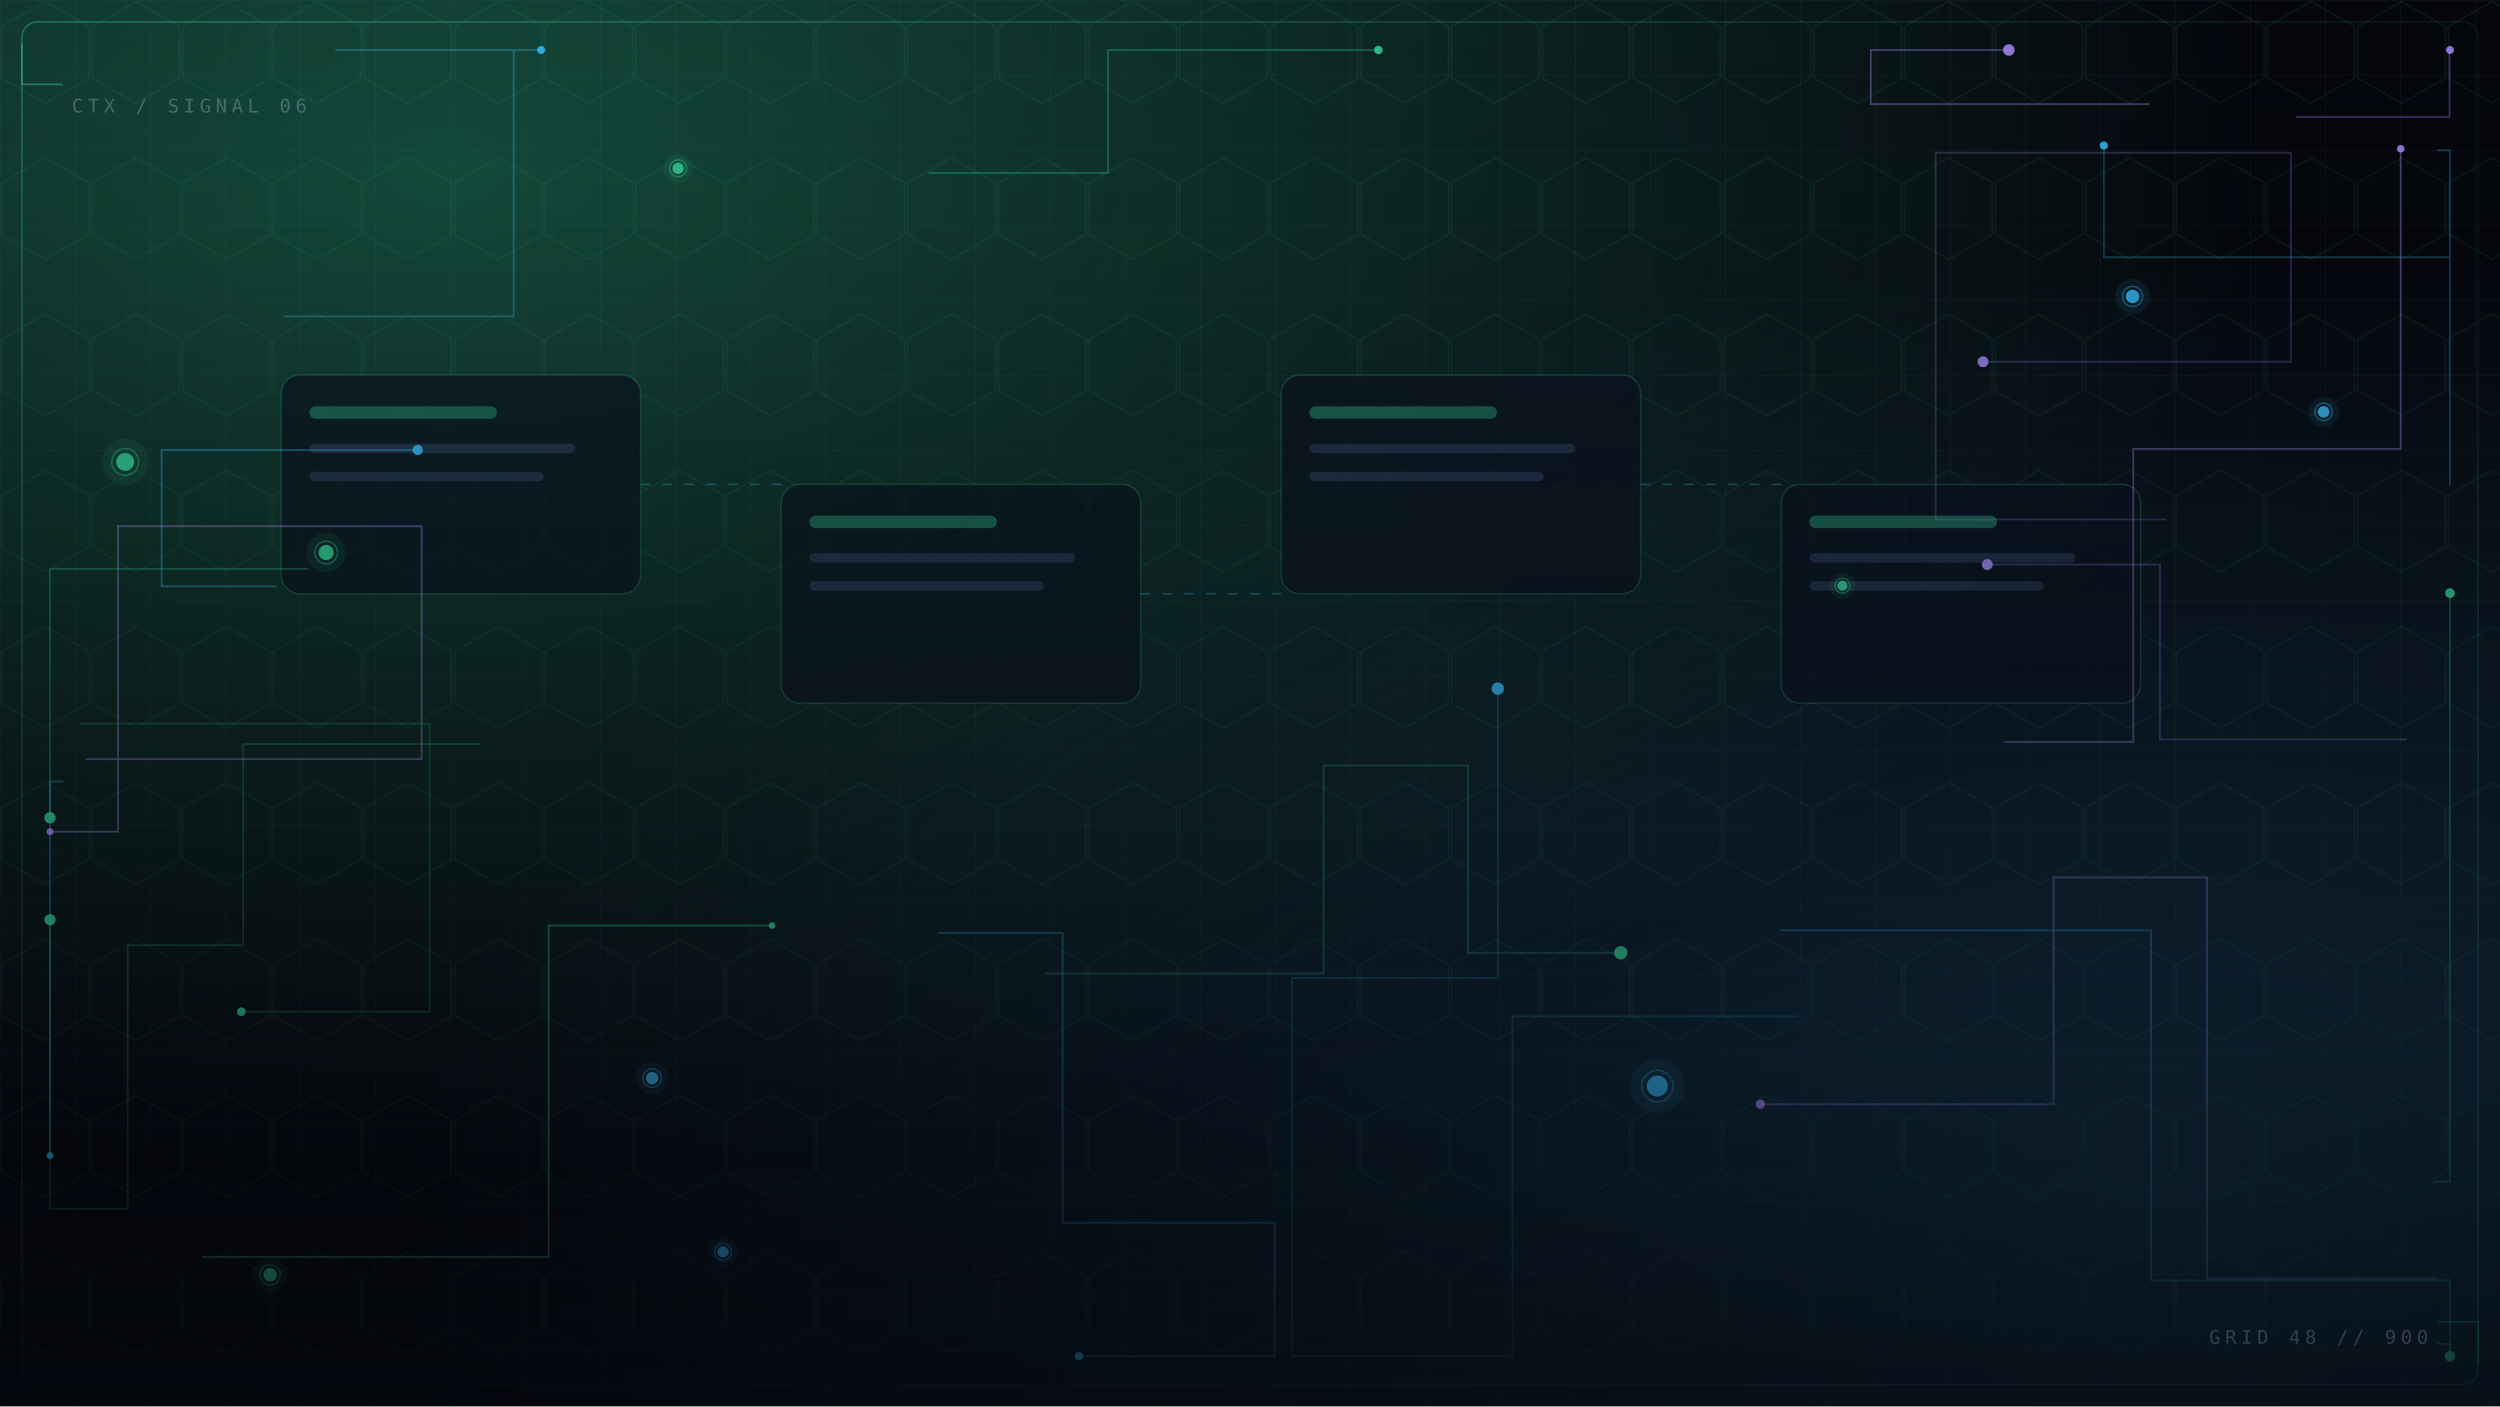
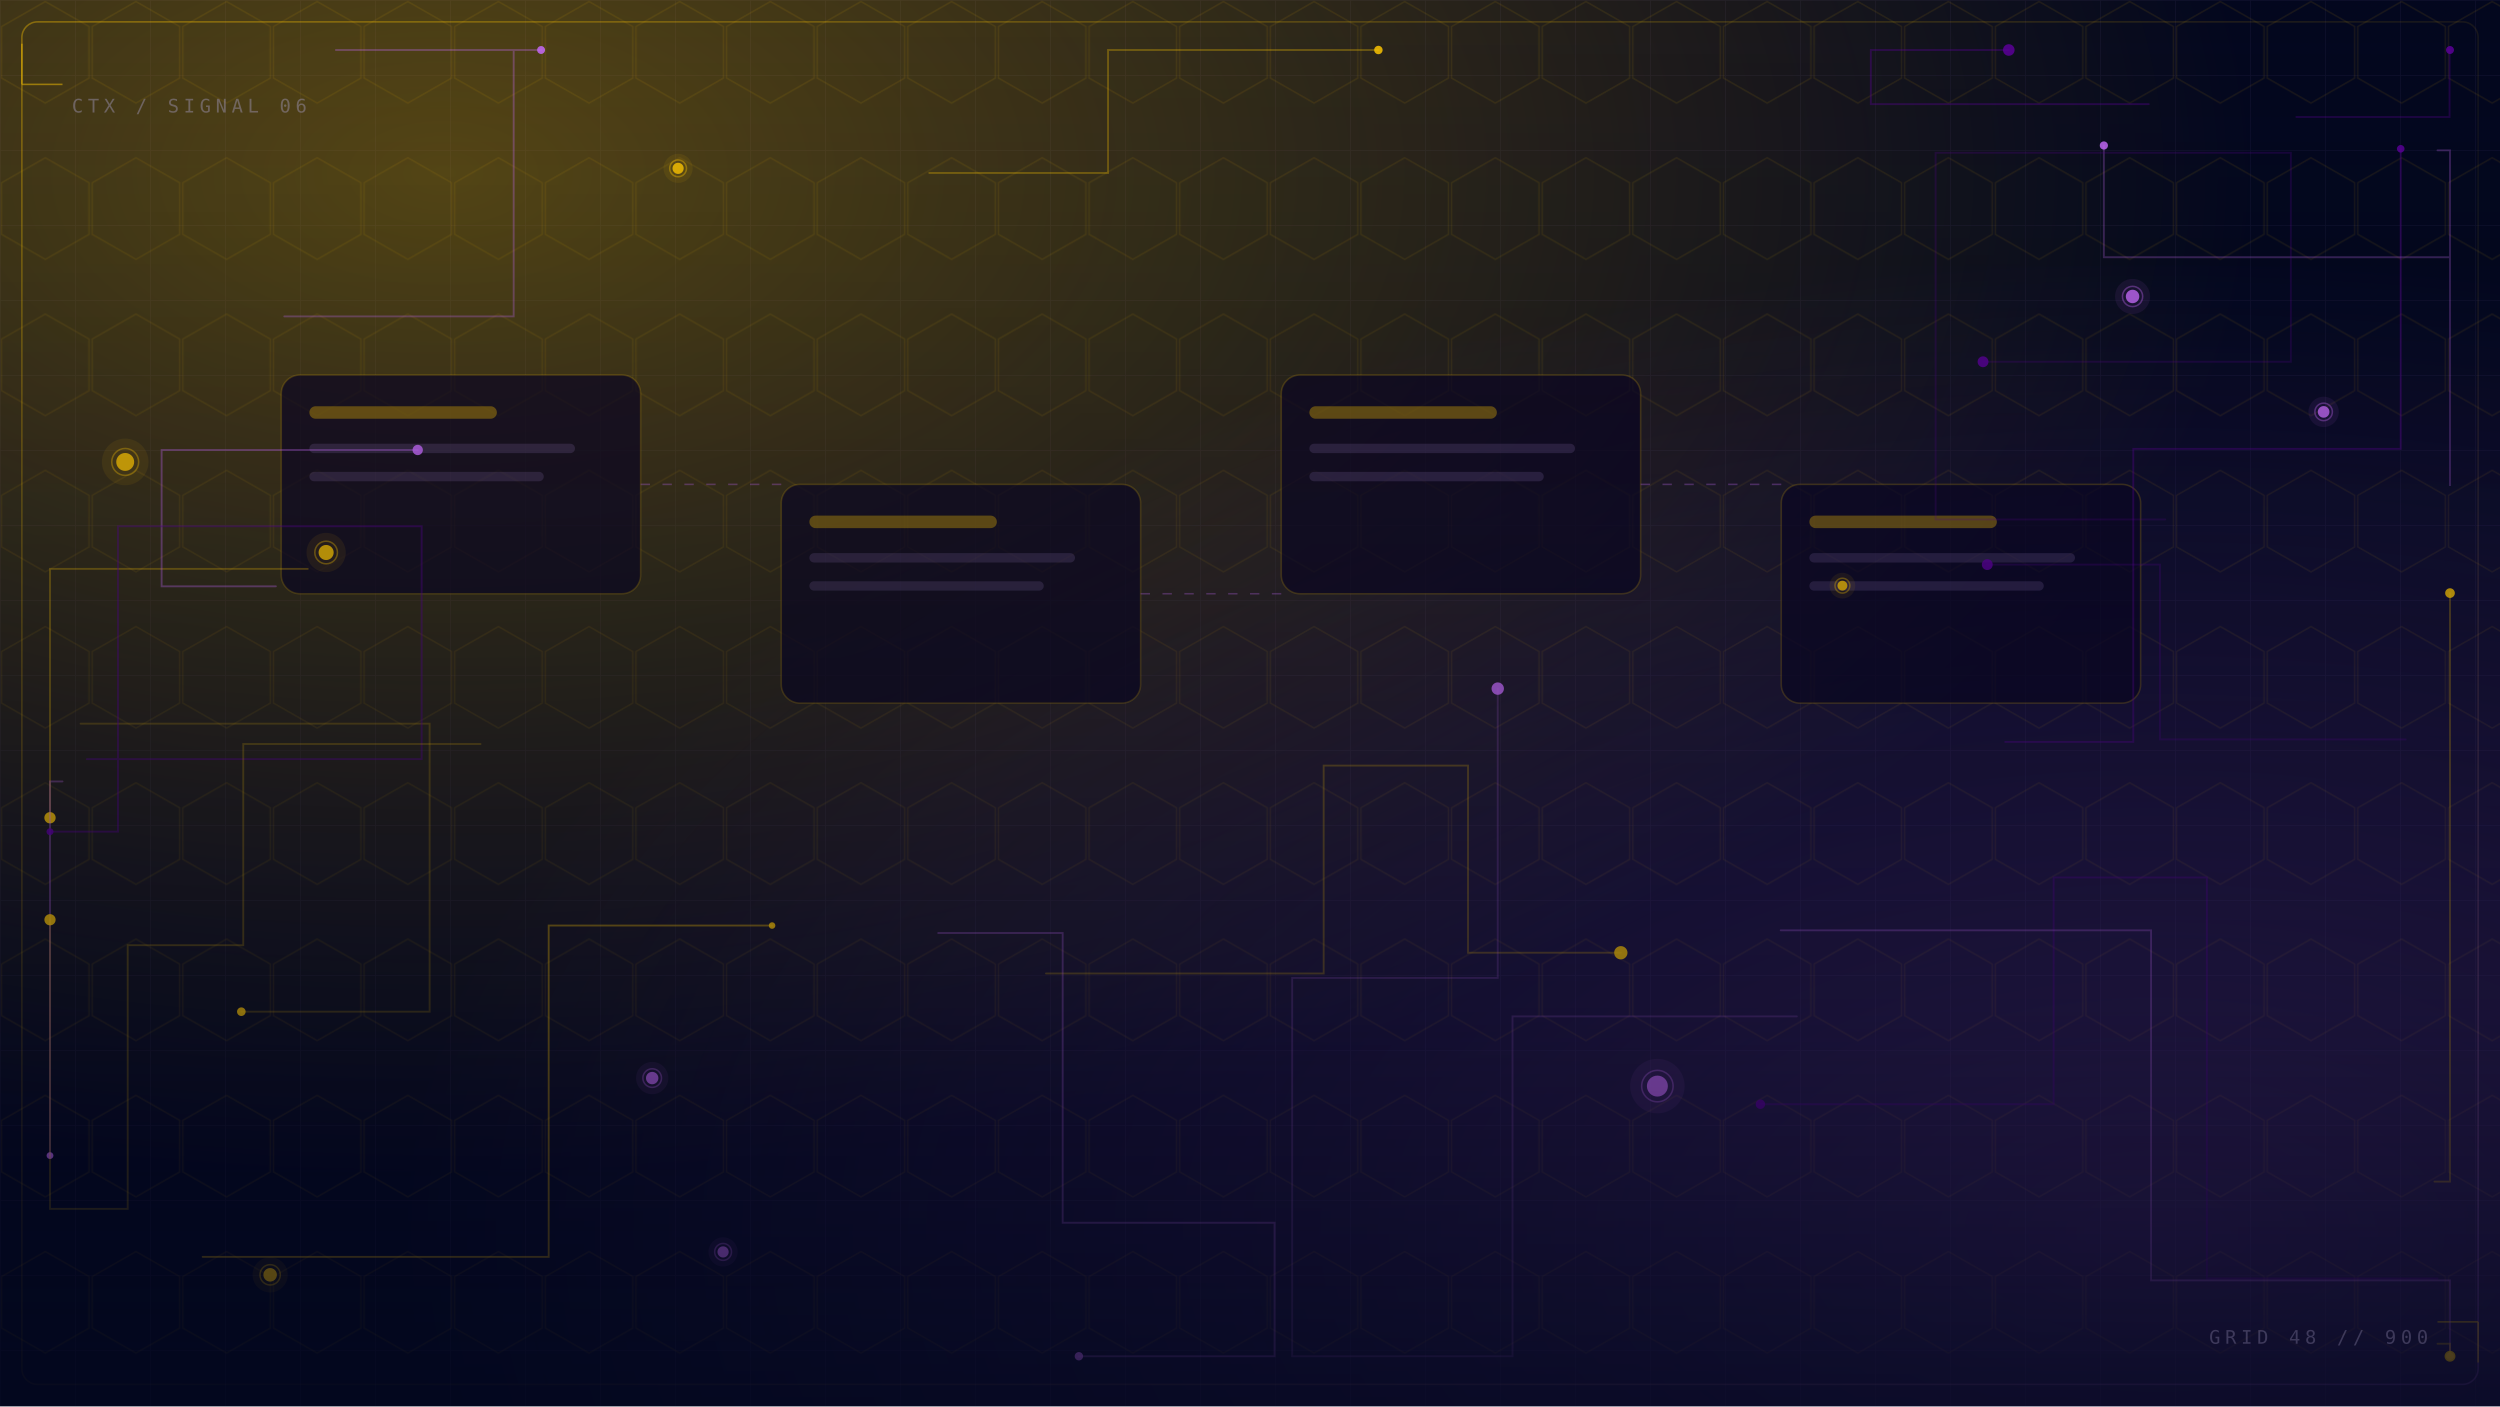
<svg xmlns="http://www.w3.org/2000/svg" viewBox="0 0 1600 900" width="1600" height="900" role="img" aria-label="Decorative engineering background">
  <defs>
    <radialGradient id="glowA" cx="18%" cy="12%" r="72%">
-       <stop offset="0" stop-color="#34d399" stop-opacity=".34" />
-       <stop offset="1" stop-color="#34d399" stop-opacity="0" />
+       <stop offset="0" stop-color="#fdc500" stop-opacity=".34" />
+       <stop offset="1" stop-color="#fdc500" stop-opacity="0" />
    </radialGradient>
    <radialGradient id="glowB" cx="86%" cy="88%" r="70%">
-       <stop offset="0" stop-color="#38bdf8" stop-opacity=".24" />
-       <stop offset="1" stop-color="#38bdf8" stop-opacity="0" />
+       <stop offset="0" stop-color="#c86bfa" stop-opacity=".24" />
+       <stop offset="1" stop-color="#c86bfa" stop-opacity="0" />
    </radialGradient>
    <linearGradient id="edge" x1="0" y1="0" x2="1" y2="1">
-       <stop offset="0" stop-color="#34d399" stop-opacity=".55" />
-       <stop offset=".55" stop-color="#34d399" stop-opacity=".08" />
-       <stop offset="1" stop-color="#38bdf8" stop-opacity=".4" />
+       <stop offset="0" stop-color="#fdc500" stop-opacity=".55" />
+       <stop offset=".55" stop-color="#fdc500" stop-opacity=".08" />
+       <stop offset="1" stop-color="#c86bfa" stop-opacity=".4" />
    </linearGradient>
    <pattern id="gridP" width="48" height="48" patternUnits="userSpaceOnUse">
-       <path d="M48 0H0v48" fill="none" stroke="#8fb4ff" stroke-opacity=".06" />
+       <path d="M48 0H0v48" fill="none" stroke="#c9a2ff" stroke-opacity=".06" />
    </pattern>
    <pattern id="hexP" width="58" height="100" patternUnits="userSpaceOnUse">
-       <path d="M29 1 57 17v33L29 66 1 50V17Z" fill="none" stroke="#34d399" stroke-opacity=".1" />
+       <path d="M29 1 57 17v33L29 66 1 50V17Z" fill="none" stroke="#fdc500" stroke-opacity=".1" />
    </pattern>
    <linearGradient id="fade" x1="0" y1="0" x2="0" y2="1">
-       <stop offset="0" stop-color="#05070d" stop-opacity="0" />
-       <stop offset=".72" stop-color="#05070d" stop-opacity=".45" />
-       <stop offset="1" stop-color="#05070d" stop-opacity=".92" />
+       <stop offset="0" stop-color="#03071e" stop-opacity="0" />
+       <stop offset=".72" stop-color="#03071e" stop-opacity=".45" />
+       <stop offset="1" stop-color="#03071e" stop-opacity=".92" />
    </linearGradient>
  </defs>
-   <rect width="1600" height="900" fill="#05070d" />
+   <rect width="1600" height="900" fill="#03071e" />
  <rect width="1600" height="900" fill="url(#gridP)" />
  <rect width="1600" height="900" fill="url(#hexP)" opacity=".85" />
  <rect width="1600" height="900" fill="url(#glowA)" />
  <rect width="1600" height="900" fill="url(#glowB)" />
  <rect x="14" y="14" width="1572" height="872" rx="10" fill="none" stroke="url(#edge)" stroke-opacity=".7" />
-   <g stroke="#34d399" stroke-opacity=".5" fill="none" stroke-width="1">
+   <g stroke="#fdc500" stroke-opacity=".5" fill="none" stroke-width="1">
    <path d="M14 54h26M14 54v-26M1586 846h-26M1586 846v26" />
  </g>
  <g>
-     <rect x="180" y="240" width="230" height="140" rx="12" fill="#0b1220" fill-opacity=".7" stroke="#34d399" stroke-opacity=".22" />
-     <rect x="198" y="260" width="120" height="8" rx="4" fill="#34d399" fill-opacity=".38" />
-     <rect x="198" y="284" width="170" height="6" rx="3" fill="#8fb4ff" fill-opacity=".16" />
-     <rect x="198" y="302" width="150" height="6" rx="3" fill="#8fb4ff" fill-opacity=".16" />
+     <rect x="180" y="240" width="230" height="140" rx="12" fill="#0b0522" fill-opacity=".7" stroke="#fdc500" stroke-opacity=".22" />
+     <rect x="198" y="260" width="120" height="8" rx="4" fill="#fdc500" fill-opacity=".38" />
+     <rect x="198" y="284" width="170" height="6" rx="3" fill="#c9a2ff" fill-opacity=".16" />
+     <rect x="198" y="302" width="150" height="6" rx="3" fill="#c9a2ff" fill-opacity=".16" />
  </g>
-   <path d="M410 310h90" stroke="#38bdf8" stroke-opacity=".35" stroke-dasharray="6 8" />
+   <path d="M410 310h90" stroke="#c86bfa" stroke-opacity=".35" stroke-dasharray="6 8" />
  <g>
-     <rect x="500" y="310" width="230" height="140" rx="12" fill="#0b1220" fill-opacity=".7" stroke="#34d399" stroke-opacity=".22" />
-     <rect x="518" y="330" width="120" height="8" rx="4" fill="#34d399" fill-opacity=".38" />
-     <rect x="518" y="354" width="170" height="6" rx="3" fill="#8fb4ff" fill-opacity=".16" />
-     <rect x="518" y="372" width="150" height="6" rx="3" fill="#8fb4ff" fill-opacity=".16" />
+     <rect x="500" y="310" width="230" height="140" rx="12" fill="#0b0522" fill-opacity=".7" stroke="#fdc500" stroke-opacity=".22" />
+     <rect x="518" y="330" width="120" height="8" rx="4" fill="#fdc500" fill-opacity=".38" />
+     <rect x="518" y="354" width="170" height="6" rx="3" fill="#c9a2ff" fill-opacity=".16" />
+     <rect x="518" y="372" width="150" height="6" rx="3" fill="#c9a2ff" fill-opacity=".16" />
  </g>
-   <path d="M730 380h90" stroke="#38bdf8" stroke-opacity=".35" stroke-dasharray="6 8" />
+   <path d="M730 380h90" stroke="#c86bfa" stroke-opacity=".35" stroke-dasharray="6 8" />
  <g>
-     <rect x="820" y="240" width="230" height="140" rx="12" fill="#0b1220" fill-opacity=".7" stroke="#34d399" stroke-opacity=".22" />
-     <rect x="838" y="260" width="120" height="8" rx="4" fill="#34d399" fill-opacity=".38" />
-     <rect x="838" y="284" width="170" height="6" rx="3" fill="#8fb4ff" fill-opacity=".16" />
-     <rect x="838" y="302" width="150" height="6" rx="3" fill="#8fb4ff" fill-opacity=".16" />
+     <rect x="820" y="240" width="230" height="140" rx="12" fill="#0b0522" fill-opacity=".7" stroke="#fdc500" stroke-opacity=".22" />
+     <rect x="838" y="260" width="120" height="8" rx="4" fill="#fdc500" fill-opacity=".38" />
+     <rect x="838" y="284" width="170" height="6" rx="3" fill="#c9a2ff" fill-opacity=".16" />
+     <rect x="838" y="302" width="150" height="6" rx="3" fill="#c9a2ff" fill-opacity=".16" />
  </g>
-   <path d="M1050 310h90" stroke="#38bdf8" stroke-opacity=".35" stroke-dasharray="6 8" />
+   <path d="M1050 310h90" stroke="#c86bfa" stroke-opacity=".35" stroke-dasharray="6 8" />
  <g>
-     <rect x="1140" y="310" width="230" height="140" rx="12" fill="#0b1220" fill-opacity=".7" stroke="#34d399" stroke-opacity=".22" />
-     <rect x="1158" y="330" width="120" height="8" rx="4" fill="#34d399" fill-opacity=".38" />
-     <rect x="1158" y="354" width="170" height="6" rx="3" fill="#8fb4ff" fill-opacity=".16" />
-     <rect x="1158" y="372" width="150" height="6" rx="3" fill="#8fb4ff" fill-opacity=".16" />
+     <rect x="1140" y="310" width="230" height="140" rx="12" fill="#0b0522" fill-opacity=".7" stroke="#fdc500" stroke-opacity=".22" />
+     <rect x="1158" y="330" width="120" height="8" rx="4" fill="#fdc500" fill-opacity=".38" />
+     <rect x="1158" y="354" width="170" height="6" rx="3" fill="#c9a2ff" fill-opacity=".16" />
+     <rect x="1158" y="372" width="150" height="6" rx="3" fill="#c9a2ff" fill-opacity=".16" />
  </g>
-   <path d="M669.43 623.03 L847.15 623.03 L847.15 489.98 L939.53 489.98 L939.53 609.76 L1037.33 609.76" fill="none" stroke="#34d399" stroke-opacity="0.27" stroke-width="1.2" stroke-linecap="round" />
-   <circle cx="1037.33" cy="609.76" r="4.26" fill="#34d399" fill-opacity=".85" />
-   <path d="M181.95 202.49 L328.75 202.49 L328.75 32 L214.51 32 L214.51 32 L346.3 32" fill="none" stroke="#38bdf8" stroke-opacity="0.32" stroke-width="1.2" stroke-linecap="round" />
-   <circle cx="346.3" cy="32" r="2.54" fill="#38bdf8" fill-opacity=".85" />
-   <path d="M1560 818.24 L1412.41 818.24 L1412.41 561.59 L1314.32 561.59 L1314.32 706.71 L1126.65 706.71" fill="none" stroke="#a78bfa" stroke-opacity="0.36" stroke-width="1.2" stroke-linecap="round" />
-   <circle cx="1126.65" cy="706.71" r="3.01" fill="#a78bfa" fill-opacity=".85" />
-   <path d="M196.96 364.09 L32 364.09 L32 523.36 L32 523.36" fill="none" stroke="#34d399" stroke-opacity="0.32" stroke-width="1.2" stroke-linecap="round" />
-   <circle cx="32" cy="523.36" r="3.62" fill="#34d399" fill-opacity=".85" />
-   <path d="M176.55 375.24 L103.44 375.24 L103.44 287.99 L267.34 287.99" fill="none" stroke="#38bdf8" stroke-opacity="0.39" stroke-width="1.2" stroke-linecap="round" />
-   <circle cx="267.34" cy="287.99" r="3.3" fill="#38bdf8" fill-opacity=".85" />
-   <path d="M1375.2 66.63 L1197.33 66.63 L1197.33 32 L1285.63 32" fill="none" stroke="#a78bfa" stroke-opacity="0.36" stroke-width="1.2" stroke-linecap="round" />
-   <circle cx="1285.63" cy="32" r="3.71" fill="#a78bfa" fill-opacity=".85" />
-   <path d="M129.71 804.4 L351.16 804.4 L351.16 592.35 L494.13 592.35" fill="none" stroke="#34d399" stroke-opacity="0.43" stroke-width="1.2" stroke-linecap="round" />
-   <circle cx="494.13" cy="592.35" r="2.1" fill="#34d399" fill-opacity=".85" />
-   <path d="M600.45 597.13 L680.11 597.13 L680.11 782.57 L815.72 782.57 L815.72 868 L690.49 868" fill="none" stroke="#38bdf8" stroke-opacity="0.32" stroke-width="1.2" stroke-linecap="round" />
-   <circle cx="690.49" cy="868" r="2.68" fill="#38bdf8" fill-opacity=".85" />
-   <path d="M1539.63 473.23 L1382.36 473.23 L1382.36 361.33 L1271.86 361.33" fill="none" stroke="#a78bfa" stroke-opacity="0.27" stroke-width="1.2" stroke-linecap="round" />
-   <circle cx="1271.86" cy="361.33" r="3.48" fill="#a78bfa" fill-opacity=".85" />
-   <path d="M51.57 463.16 L274.96 463.16 L274.96 647.48 L154.45 647.48" fill="none" stroke="#34d399" stroke-opacity="0.21" stroke-width="1.2" stroke-linecap="round" />
-   <circle cx="154.45" cy="647.48" r="2.75" fill="#34d399" fill-opacity=".85" />
-   <path d="M40 500.12 L32 500.12 L32 739.57 L32 739.57" fill="none" stroke="#38bdf8" stroke-opacity="0.33" stroke-width="1.2" stroke-linecap="round" />
-   <circle cx="32" cy="739.57" r="2.19" fill="#38bdf8" fill-opacity=".85" />
-   <path d="M55.59 485.86 L269.86 485.86 L269.86 336.8 L75.51 336.8 L75.51 532.28 L32 532.28" fill="none" stroke="#a78bfa" stroke-opacity="0.41" stroke-width="1.2" stroke-linecap="round" />
-   <circle cx="32" cy="532.28" r="2.24" fill="#a78bfa" fill-opacity=".85" />
-   <path d="M1558.06 756.22 L1568 756.22 L1568 619.52 L1568 619.52 L1568 379.58" fill="none" stroke="#34d399" stroke-opacity="0.29" stroke-width="1.2" stroke-linecap="round" />
-   <circle cx="1568" cy="379.58" r="3.1" fill="#34d399" fill-opacity=".85" />
-   <path d="M1149.96 650.5 L968.01 650.5 L968.01 868 L826.99 868 L826.99 625.89 L958.55 625.89 L958.55 440.71" fill="none" stroke="#38bdf8" stroke-opacity="0.21" stroke-width="1.2" stroke-linecap="round" />
-   <circle cx="958.55" cy="440.71" r="3.97" fill="#38bdf8" fill-opacity=".85" />
-   <path d="M1283.34 474.84 L1365.29 474.84 L1365.29 287.29 L1536.46 287.29 L1536.46 95.23" fill="none" stroke="#a78bfa" stroke-opacity="0.39" stroke-width="1.2" stroke-linecap="round" />
-   <circle cx="1536.46" cy="95.23" r="2.43" fill="#a78bfa" fill-opacity=".85" />
-   <path d="M594.74 110.7 L709.14 110.7 L709.14 32 L882.17 32" fill="none" stroke="#34d399" stroke-opacity="0.31" stroke-width="1.2" stroke-linecap="round" />
-   <circle cx="882.17" cy="32" r="2.7" fill="#34d399" fill-opacity=".85" />
-   <path d="M1560 96.2 L1568 96.2 L1568 311.04 L1568 311.04 L1568 164.63 L1346.47 164.63 L1346.47 93.12" fill="none" stroke="#38bdf8" stroke-opacity="0.27" stroke-width="1.2" stroke-linecap="round" />
-   <circle cx="1346.47" cy="93.12" r="2.62" fill="#38bdf8" fill-opacity=".85" />
-   <path d="M1469.66 74.87 L1567.71 74.87 L1567.71 32 L1568 32" fill="none" stroke="#a78bfa" stroke-opacity="0.31" stroke-width="1.2" stroke-linecap="round" />
-   <circle cx="1568" cy="32" r="2.55" fill="#a78bfa" fill-opacity=".85" />
-   <path d="M307.52 476.17 L155.68 476.17 L155.68 604.91 L81.73 604.91 L81.73 773.66 L32 773.66 L32 588.64" fill="none" stroke="#34d399" stroke-opacity="0.24" stroke-width="1.2" stroke-linecap="round" />
-   <circle cx="32" cy="588.64" r="3.6" fill="#34d399" fill-opacity=".85" />
-   <path d="M1139.67 595.4 L1376.68 595.4 L1376.68 819.45 L1568 819.45 L1568 868" fill="none" stroke="#38bdf8" stroke-opacity="0.32" stroke-width="1.2" stroke-linecap="round" />
-   <circle cx="1568" cy="868" r="2.48" fill="#38bdf8" fill-opacity=".85" />
-   <path d="M1385.73 332.44 L1238.8 332.44 L1238.8 97.81 L1466.16 97.81 L1466.16 231.53 L1269.14 231.53" fill="none" stroke="#a78bfa" stroke-opacity="0.24" stroke-width="1.2" stroke-linecap="round" />
-   <circle cx="1269.14" cy="231.53" r="3.48" fill="#a78bfa" fill-opacity=".85" />
-   <path d="M1560 860 L1568 860 L1568 868 L1568 868 L1568 868" fill="none" stroke="#34d399" stroke-opacity="0.38" stroke-width="1.2" stroke-linecap="round" />
-   <circle cx="1568" cy="868" r="3.48" fill="#34d399" fill-opacity=".85" />
+   <path d="M669.43 623.03 L847.15 623.03 L847.15 489.98 L939.53 489.98 L939.53 609.76 L1037.33 609.76" fill="none" stroke="#fdc500" stroke-opacity="0.27" stroke-width="1.2" stroke-linecap="round" />
+   <circle cx="1037.33" cy="609.76" r="4.26" fill="#fdc500" fill-opacity=".85" />
+   <path d="M181.95 202.49 L328.75 202.49 L328.75 32 L214.51 32 L214.51 32 L346.3 32" fill="none" stroke="#c86bfa" stroke-opacity="0.32" stroke-width="1.2" stroke-linecap="round" />
+   <circle cx="346.3" cy="32" r="2.54" fill="#c86bfa" fill-opacity=".85" />
+   <path d="M1560 818.24 L1412.41 818.24 L1412.41 561.59 L1314.32 561.59 L1314.32 706.71 L1126.65 706.71" fill="none" stroke="#5c0099" stroke-opacity="0.36" stroke-width="1.2" stroke-linecap="round" />
+   <circle cx="1126.65" cy="706.71" r="3.01" fill="#5c0099" fill-opacity=".85" />
+   <path d="M196.96 364.09 L32 364.09 L32 523.36 L32 523.36" fill="none" stroke="#fdc500" stroke-opacity="0.32" stroke-width="1.2" stroke-linecap="round" />
+   <circle cx="32" cy="523.36" r="3.62" fill="#fdc500" fill-opacity=".85" />
+   <path d="M176.55 375.24 L103.44 375.24 L103.44 287.99 L267.34 287.99" fill="none" stroke="#c86bfa" stroke-opacity="0.39" stroke-width="1.2" stroke-linecap="round" />
+   <circle cx="267.34" cy="287.99" r="3.3" fill="#c86bfa" fill-opacity=".85" />
+   <path d="M1375.2 66.63 L1197.33 66.63 L1197.33 32 L1285.63 32" fill="none" stroke="#5c0099" stroke-opacity="0.36" stroke-width="1.2" stroke-linecap="round" />
+   <circle cx="1285.63" cy="32" r="3.71" fill="#5c0099" fill-opacity=".85" />
+   <path d="M129.71 804.4 L351.16 804.4 L351.16 592.35 L494.13 592.35" fill="none" stroke="#fdc500" stroke-opacity="0.43" stroke-width="1.2" stroke-linecap="round" />
+   <circle cx="494.13" cy="592.35" r="2.1" fill="#fdc500" fill-opacity=".85" />
+   <path d="M600.45 597.13 L680.11 597.13 L680.11 782.57 L815.72 782.57 L815.72 868 L690.49 868" fill="none" stroke="#c86bfa" stroke-opacity="0.32" stroke-width="1.2" stroke-linecap="round" />
+   <circle cx="690.49" cy="868" r="2.68" fill="#c86bfa" fill-opacity=".85" />
+   <path d="M1539.63 473.23 L1382.36 473.23 L1382.36 361.33 L1271.86 361.33" fill="none" stroke="#5c0099" stroke-opacity="0.27" stroke-width="1.2" stroke-linecap="round" />
+   <circle cx="1271.86" cy="361.33" r="3.48" fill="#5c0099" fill-opacity=".85" />
+   <path d="M51.57 463.16 L274.96 463.16 L274.96 647.48 L154.45 647.48" fill="none" stroke="#fdc500" stroke-opacity="0.21" stroke-width="1.2" stroke-linecap="round" />
+   <circle cx="154.45" cy="647.48" r="2.75" fill="#fdc500" fill-opacity=".85" />
+   <path d="M40 500.12 L32 500.12 L32 739.57 L32 739.57" fill="none" stroke="#c86bfa" stroke-opacity="0.33" stroke-width="1.2" stroke-linecap="round" />
+   <circle cx="32" cy="739.57" r="2.19" fill="#c86bfa" fill-opacity=".85" />
+   <path d="M55.59 485.86 L269.86 485.86 L269.86 336.8 L75.51 336.8 L75.51 532.28 L32 532.28" fill="none" stroke="#5c0099" stroke-opacity="0.41" stroke-width="1.2" stroke-linecap="round" />
+   <circle cx="32" cy="532.28" r="2.24" fill="#5c0099" fill-opacity=".85" />
+   <path d="M1558.06 756.22 L1568 756.22 L1568 619.52 L1568 619.52 L1568 379.58" fill="none" stroke="#fdc500" stroke-opacity="0.29" stroke-width="1.2" stroke-linecap="round" />
+   <circle cx="1568" cy="379.58" r="3.1" fill="#fdc500" fill-opacity=".85" />
+   <path d="M1149.96 650.5 L968.01 650.5 L968.01 868 L826.99 868 L826.99 625.89 L958.55 625.89 L958.55 440.71" fill="none" stroke="#c86bfa" stroke-opacity="0.21" stroke-width="1.2" stroke-linecap="round" />
+   <circle cx="958.55" cy="440.71" r="3.97" fill="#c86bfa" fill-opacity=".85" />
+   <path d="M1283.34 474.84 L1365.29 474.84 L1365.29 287.29 L1536.46 287.29 L1536.46 95.23" fill="none" stroke="#5c0099" stroke-opacity="0.39" stroke-width="1.2" stroke-linecap="round" />
+   <circle cx="1536.46" cy="95.23" r="2.43" fill="#5c0099" fill-opacity=".85" />
+   <path d="M594.74 110.7 L709.14 110.7 L709.14 32 L882.17 32" fill="none" stroke="#fdc500" stroke-opacity="0.31" stroke-width="1.2" stroke-linecap="round" />
+   <circle cx="882.17" cy="32" r="2.7" fill="#fdc500" fill-opacity=".85" />
+   <path d="M1560 96.2 L1568 96.2 L1568 311.04 L1568 311.04 L1568 164.63 L1346.47 164.63 L1346.47 93.12" fill="none" stroke="#c86bfa" stroke-opacity="0.27" stroke-width="1.2" stroke-linecap="round" />
+   <circle cx="1346.47" cy="93.12" r="2.62" fill="#c86bfa" fill-opacity=".85" />
+   <path d="M1469.66 74.87 L1567.71 74.87 L1567.71 32 L1568 32" fill="none" stroke="#5c0099" stroke-opacity="0.31" stroke-width="1.2" stroke-linecap="round" />
+   <circle cx="1568" cy="32" r="2.55" fill="#5c0099" fill-opacity=".85" />
+   <path d="M307.52 476.17 L155.68 476.17 L155.68 604.91 L81.73 604.91 L81.73 773.66 L32 773.66 L32 588.64" fill="none" stroke="#fdc500" stroke-opacity="0.24" stroke-width="1.2" stroke-linecap="round" />
+   <circle cx="32" cy="588.64" r="3.6" fill="#fdc500" fill-opacity=".85" />
+   <path d="M1139.67 595.4 L1376.68 595.4 L1376.68 819.45 L1568 819.45 L1568 868" fill="none" stroke="#c86bfa" stroke-opacity="0.32" stroke-width="1.2" stroke-linecap="round" />
+   <circle cx="1568" cy="868" r="2.48" fill="#c86bfa" fill-opacity=".85" />
+   <path d="M1385.73 332.44 L1238.8 332.44 L1238.8 97.81 L1466.16 97.81 L1466.16 231.53 L1269.14 231.53" fill="none" stroke="#5c0099" stroke-opacity="0.24" stroke-width="1.2" stroke-linecap="round" />
+   <circle cx="1269.14" cy="231.53" r="3.48" fill="#5c0099" fill-opacity=".85" />
+   <path d="M1560 860 L1568 860 L1568 868 L1568 868 L1568 868" fill="none" stroke="#fdc500" stroke-opacity="0.38" stroke-width="1.2" stroke-linecap="round" />
+   <circle cx="1568" cy="868" r="3.48" fill="#fdc500" fill-opacity=".85" />
  <g>
-     <circle cx="1179.14" cy="374.82" r="8.23" fill="#34d399" fill-opacity=".09" />
-     <circle cx="1179.14" cy="374.82" r="4.75" fill="none" stroke="#34d399" stroke-opacity=".4" />
-     <circle cx="1179.14" cy="374.82" r="3.17" fill="#34d399" fill-opacity=".85" />
+     <circle cx="1179.14" cy="374.82" r="8.23" fill="#fdc500" fill-opacity=".09" />
+     <circle cx="1179.14" cy="374.82" r="4.75" fill="none" stroke="#fdc500" stroke-opacity=".4" />
+     <circle cx="1179.14" cy="374.82" r="3.17" fill="#fdc500" fill-opacity=".85" />
  </g>
  <g>
-     <circle cx="417.4" cy="689.97" r="10.32" fill="#38bdf8" fill-opacity=".09" />
-     <circle cx="417.4" cy="689.97" r="5.95" fill="none" stroke="#38bdf8" stroke-opacity=".4" />
-     <circle cx="417.4" cy="689.97" r="3.97" fill="#38bdf8" fill-opacity=".85" />
+     <circle cx="417.4" cy="689.97" r="10.32" fill="#c86bfa" fill-opacity=".09" />
+     <circle cx="417.4" cy="689.97" r="5.95" fill="none" stroke="#c86bfa" stroke-opacity=".4" />
+     <circle cx="417.4" cy="689.97" r="3.97" fill="#c86bfa" fill-opacity=".85" />
  </g>
  <g>
-     <circle cx="208.72" cy="353.6" r="12.55" fill="#34d399" fill-opacity=".09" />
-     <circle cx="208.72" cy="353.6" r="7.24" fill="none" stroke="#34d399" stroke-opacity=".4" />
-     <circle cx="208.72" cy="353.6" r="4.83" fill="#34d399" fill-opacity=".85" />
+     <circle cx="208.72" cy="353.6" r="12.55" fill="#fdc500" fill-opacity=".09" />
+     <circle cx="208.72" cy="353.6" r="7.24" fill="none" stroke="#fdc500" stroke-opacity=".4" />
+     <circle cx="208.72" cy="353.6" r="4.83" fill="#fdc500" fill-opacity=".85" />
  </g>
  <g>
-     <circle cx="462.77" cy="801.23" r="9.35" fill="#38bdf8" fill-opacity=".09" />
-     <circle cx="462.77" cy="801.23" r="5.39" fill="none" stroke="#38bdf8" stroke-opacity=".4" />
-     <circle cx="462.77" cy="801.23" r="3.59" fill="#38bdf8" fill-opacity=".85" />
+     <circle cx="462.77" cy="801.23" r="9.35" fill="#c86bfa" fill-opacity=".09" />
+     <circle cx="462.77" cy="801.23" r="5.39" fill="none" stroke="#c86bfa" stroke-opacity=".4" />
+     <circle cx="462.77" cy="801.23" r="3.59" fill="#c86bfa" fill-opacity=".85" />
  </g>
  <g>
-     <circle cx="80.13" cy="295.64" r="14.92" fill="#34d399" fill-opacity=".09" />
-     <circle cx="80.13" cy="295.64" r="8.61" fill="none" stroke="#34d399" stroke-opacity=".4" />
-     <circle cx="80.13" cy="295.64" r="5.74" fill="#34d399" fill-opacity=".85" />
+     <circle cx="80.13" cy="295.64" r="14.92" fill="#fdc500" fill-opacity=".09" />
+     <circle cx="80.13" cy="295.64" r="8.61" fill="none" stroke="#fdc500" stroke-opacity=".4" />
+     <circle cx="80.13" cy="295.64" r="5.74" fill="#fdc500" fill-opacity=".85" />
  </g>
  <g>
-     <circle cx="1060.73" cy="695.1" r="17.44" fill="#38bdf8" fill-opacity=".09" />
-     <circle cx="1060.73" cy="695.1" r="10.06" fill="none" stroke="#38bdf8" stroke-opacity=".4" />
-     <circle cx="1060.73" cy="695.1" r="6.71" fill="#38bdf8" fill-opacity=".85" />
+     <circle cx="1060.73" cy="695.1" r="17.44" fill="#c86bfa" fill-opacity=".09" />
+     <circle cx="1060.73" cy="695.1" r="10.06" fill="none" stroke="#c86bfa" stroke-opacity=".4" />
+     <circle cx="1060.73" cy="695.1" r="6.71" fill="#c86bfa" fill-opacity=".85" />
  </g>
  <g>
-     <circle cx="433.98" cy="107.75" r="9.31" fill="#34d399" fill-opacity=".09" />
-     <circle cx="433.98" cy="107.75" r="5.37" fill="none" stroke="#34d399" stroke-opacity=".4" />
-     <circle cx="433.98" cy="107.75" r="3.58" fill="#34d399" fill-opacity=".85" />
+     <circle cx="433.98" cy="107.75" r="9.31" fill="#fdc500" fill-opacity=".09" />
+     <circle cx="433.98" cy="107.75" r="5.37" fill="none" stroke="#fdc500" stroke-opacity=".4" />
+     <circle cx="433.98" cy="107.75" r="3.58" fill="#fdc500" fill-opacity=".85" />
  </g>
  <g>
-     <circle cx="1487.12" cy="263.61" r="9.71" fill="#38bdf8" fill-opacity=".09" />
-     <circle cx="1487.12" cy="263.61" r="5.6" fill="none" stroke="#38bdf8" stroke-opacity=".4" />
-     <circle cx="1487.12" cy="263.61" r="3.73" fill="#38bdf8" fill-opacity=".85" />
+     <circle cx="1487.12" cy="263.61" r="9.71" fill="#c86bfa" fill-opacity=".09" />
+     <circle cx="1487.12" cy="263.61" r="5.6" fill="none" stroke="#c86bfa" stroke-opacity=".4" />
+     <circle cx="1487.12" cy="263.61" r="3.73" fill="#c86bfa" fill-opacity=".85" />
  </g>
  <g>
-     <circle cx="172.89" cy="815.89" r="11.26" fill="#34d399" fill-opacity=".09" />
-     <circle cx="172.89" cy="815.89" r="6.5" fill="none" stroke="#34d399" stroke-opacity=".4" />
-     <circle cx="172.89" cy="815.89" r="4.33" fill="#34d399" fill-opacity=".85" />
+     <circle cx="172.89" cy="815.89" r="11.26" fill="#fdc500" fill-opacity=".09" />
+     <circle cx="172.89" cy="815.89" r="6.5" fill="none" stroke="#fdc500" stroke-opacity=".4" />
+     <circle cx="172.89" cy="815.89" r="4.33" fill="#fdc500" fill-opacity=".85" />
  </g>
  <g>
-     <circle cx="1364.84" cy="189.74" r="11.21" fill="#38bdf8" fill-opacity=".09" />
-     <circle cx="1364.84" cy="189.74" r="6.47" fill="none" stroke="#38bdf8" stroke-opacity=".4" />
-     <circle cx="1364.84" cy="189.74" r="4.31" fill="#38bdf8" fill-opacity=".85" />
+     <circle cx="1364.84" cy="189.74" r="11.21" fill="#c86bfa" fill-opacity=".09" />
+     <circle cx="1364.84" cy="189.74" r="6.47" fill="none" stroke="#c86bfa" stroke-opacity=".4" />
+     <circle cx="1364.84" cy="189.74" r="4.31" fill="#c86bfa" fill-opacity=".85" />
  </g>
  <rect width="1600" height="900" fill="url(#fade)" opacity=".8" />
-   <text x="46" y="72" font-family="ui-monospace, SFMono-Regular, Menlo, Consolas, monospace" font-size="12" letter-spacing="3" fill="#93a4bf" fill-opacity="0.42" text-anchor="start">CTX / SIGNAL 06</text>
-   <text x="1554" y="860" font-family="ui-monospace, SFMono-Regular, Menlo, Consolas, monospace" font-size="12" letter-spacing="3" fill="#93a4bf" fill-opacity="0.3" text-anchor="end">GRID 48 // 900</text>
+   <text x="46" y="72" font-family="ui-monospace, SFMono-Regular, Menlo, Consolas, monospace" font-size="12" letter-spacing="3" fill="#a89ec6" fill-opacity="0.42" text-anchor="start">CTX / SIGNAL 06</text>
+   <text x="1554" y="860" font-family="ui-monospace, SFMono-Regular, Menlo, Consolas, monospace" font-size="12" letter-spacing="3" fill="#a89ec6" fill-opacity="0.3" text-anchor="end">GRID 48 // 900</text>
</svg>
